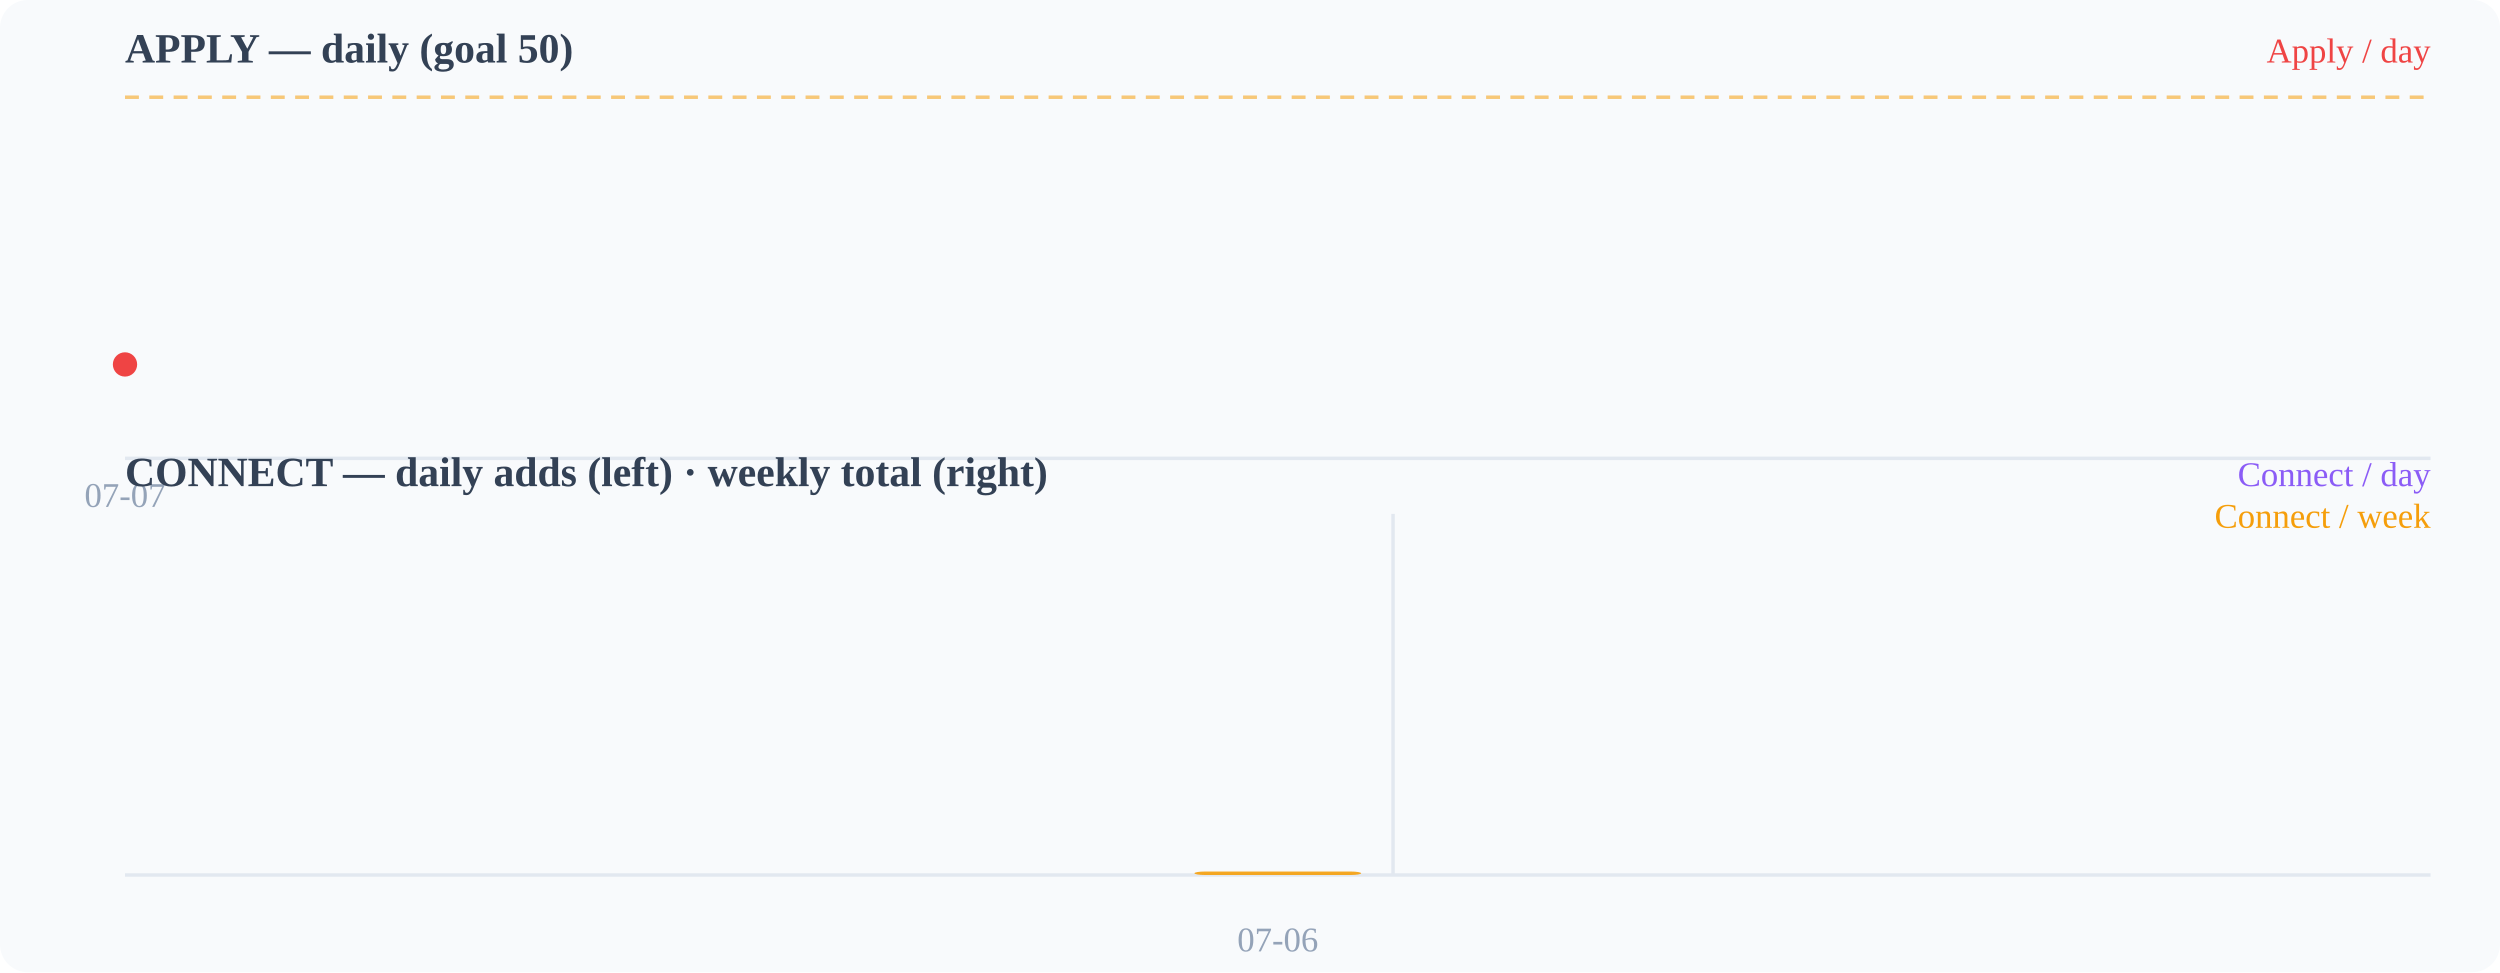
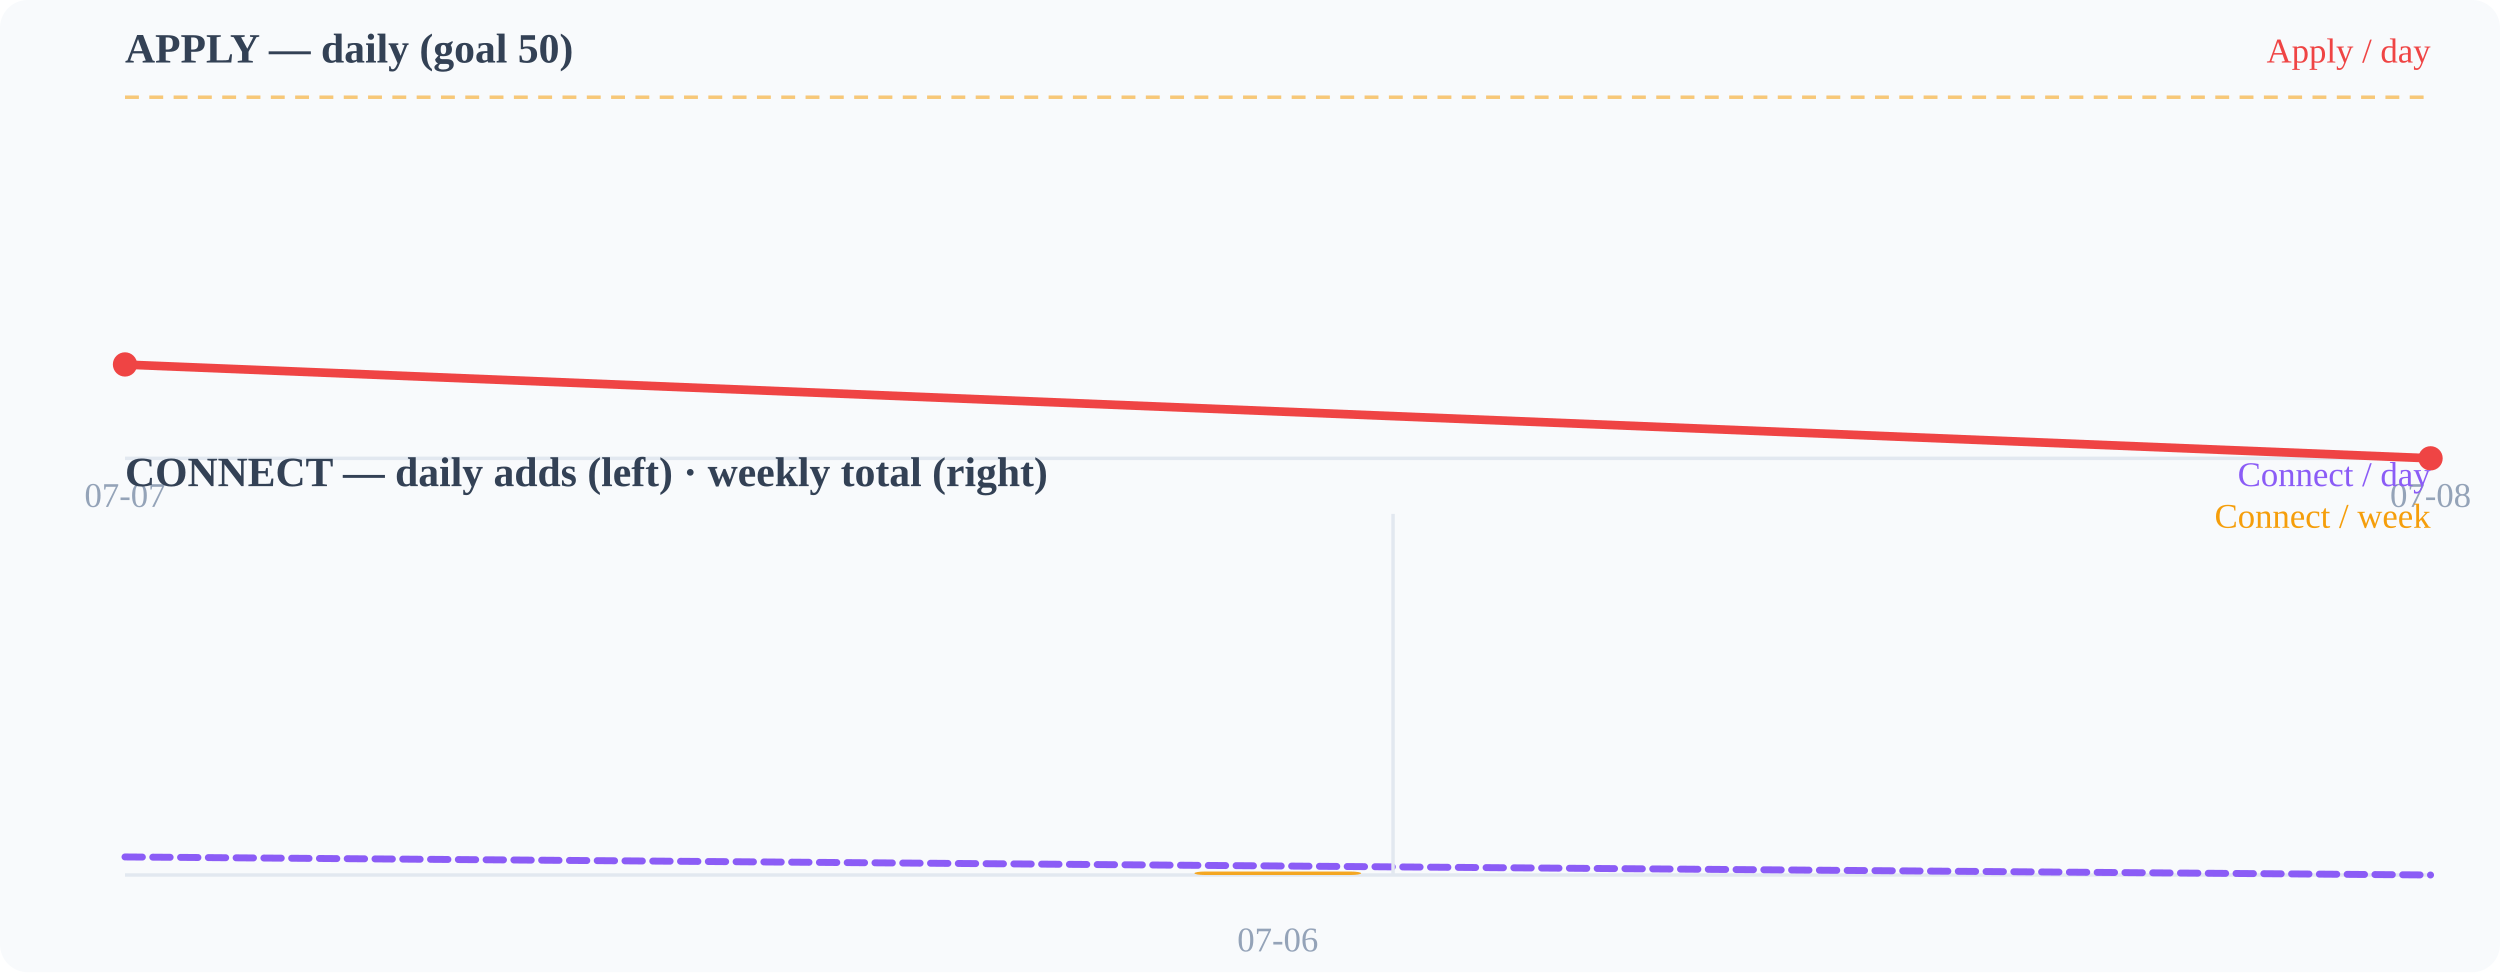
<svg xmlns="http://www.w3.org/2000/svg" width="720" height="280" viewBox="0 0 720 280">
  <rect width="720" height="280" fill="#f8fafc" rx="8" />
  <text x="36" y="18" font-size="12" font-weight="600" fill="#334155">APPLY — daily (goal 50)</text>
  <line x1="36" y1="132" x2="700" y2="132" stroke="#e2e8f0" stroke-width="1" />
  <line x1="36" y1="28.0" x2="700" y2="28.0" stroke="#f59e0b" stroke-width="1" stroke-dasharray="4 3" opacity="0.55" />
-   <polyline points="36.0,105.0" fill="none" stroke="#ef4444" stroke-width="2.5" stroke-linecap="round" stroke-linejoin="round" />
+   <polyline points="36.0,105.0 700.0,132.0" fill="none" stroke="#ef4444" stroke-width="2.5" stroke-linecap="round" stroke-linejoin="round" />
  <circle cx="36" cy="104.96" r="3.5" fill="#ef4444" />
+   <circle cx="700" cy="132" r="3.5" fill="#ef4444" />
  <text x="36" y="146" font-size="10" fill="#94a3b8" text-anchor="middle">07-07</text>
+   <text x="700" y="146" font-size="10" fill="#94a3b8" text-anchor="middle">07-08</text>
  <text x="36" y="140" font-size="12" font-weight="600" fill="#334155">CONNECT — daily adds (left) · weekly total (right)</text>
  <line x1="36" y1="252" x2="700" y2="252" stroke="#e2e8f0" stroke-width="1" />
-   <polyline points="36.0,246.8" fill="none" stroke="#8b5cf6" stroke-width="2" stroke-linecap="round" stroke-linejoin="round" stroke-dasharray="5 3" />
+   <polyline points="36.0,246.8 700.0,252.0" fill="none" stroke="#8b5cf6" stroke-width="2" stroke-linecap="round" stroke-linejoin="round" stroke-dasharray="5 3" />
  <rect x="344.0" y="251.0" width="48" height="1.0" rx="3" fill="#f59e0b" opacity="0.9" />
  <line x1="401.2" y1="148" x2="401.2" y2="252" stroke="#e2e8f0" stroke-width="1" />
  <text x="368" y="274" font-size="10" fill="#94a3b8" text-anchor="middle">07-06</text>
  <text x="700" y="18" font-size="10" fill="#ef4444" text-anchor="end">Apply / day</text>
  <text x="700" y="140" font-size="10" fill="#8b5cf6" text-anchor="end">Connect / day</text>
  <text x="700" y="152" font-size="10" fill="#f59e0b" text-anchor="end">Connect / week</text>
</svg>
